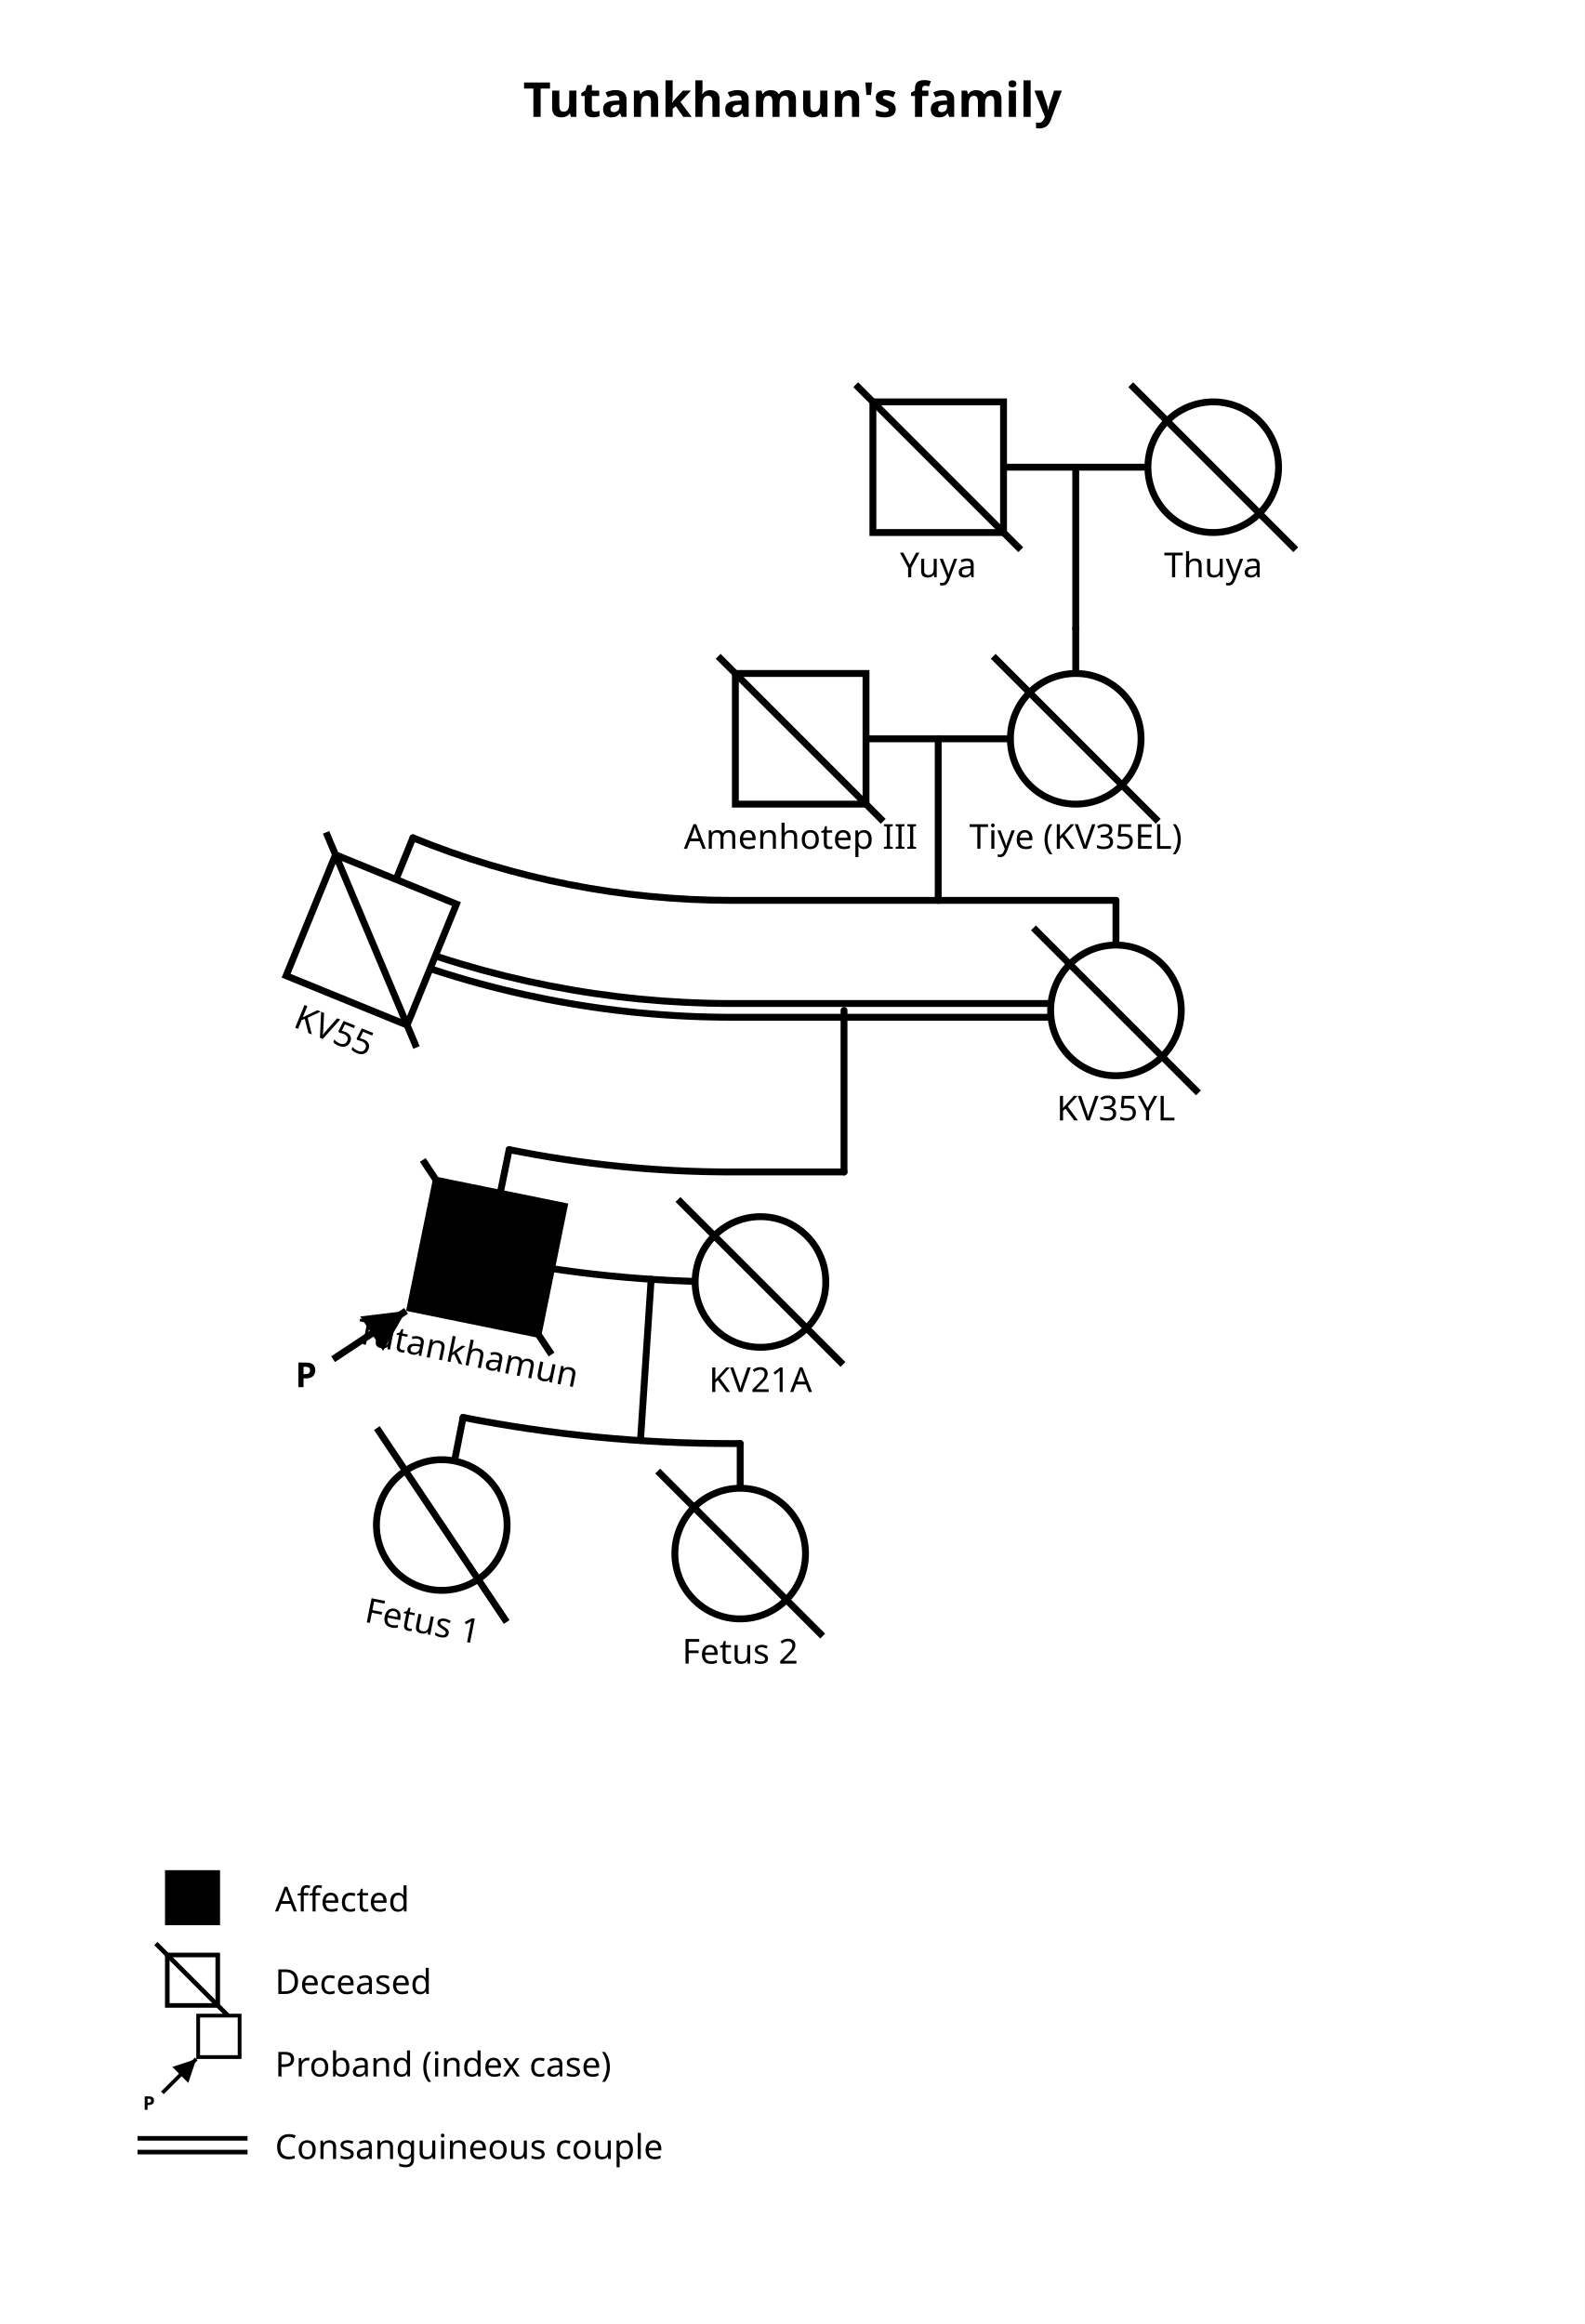
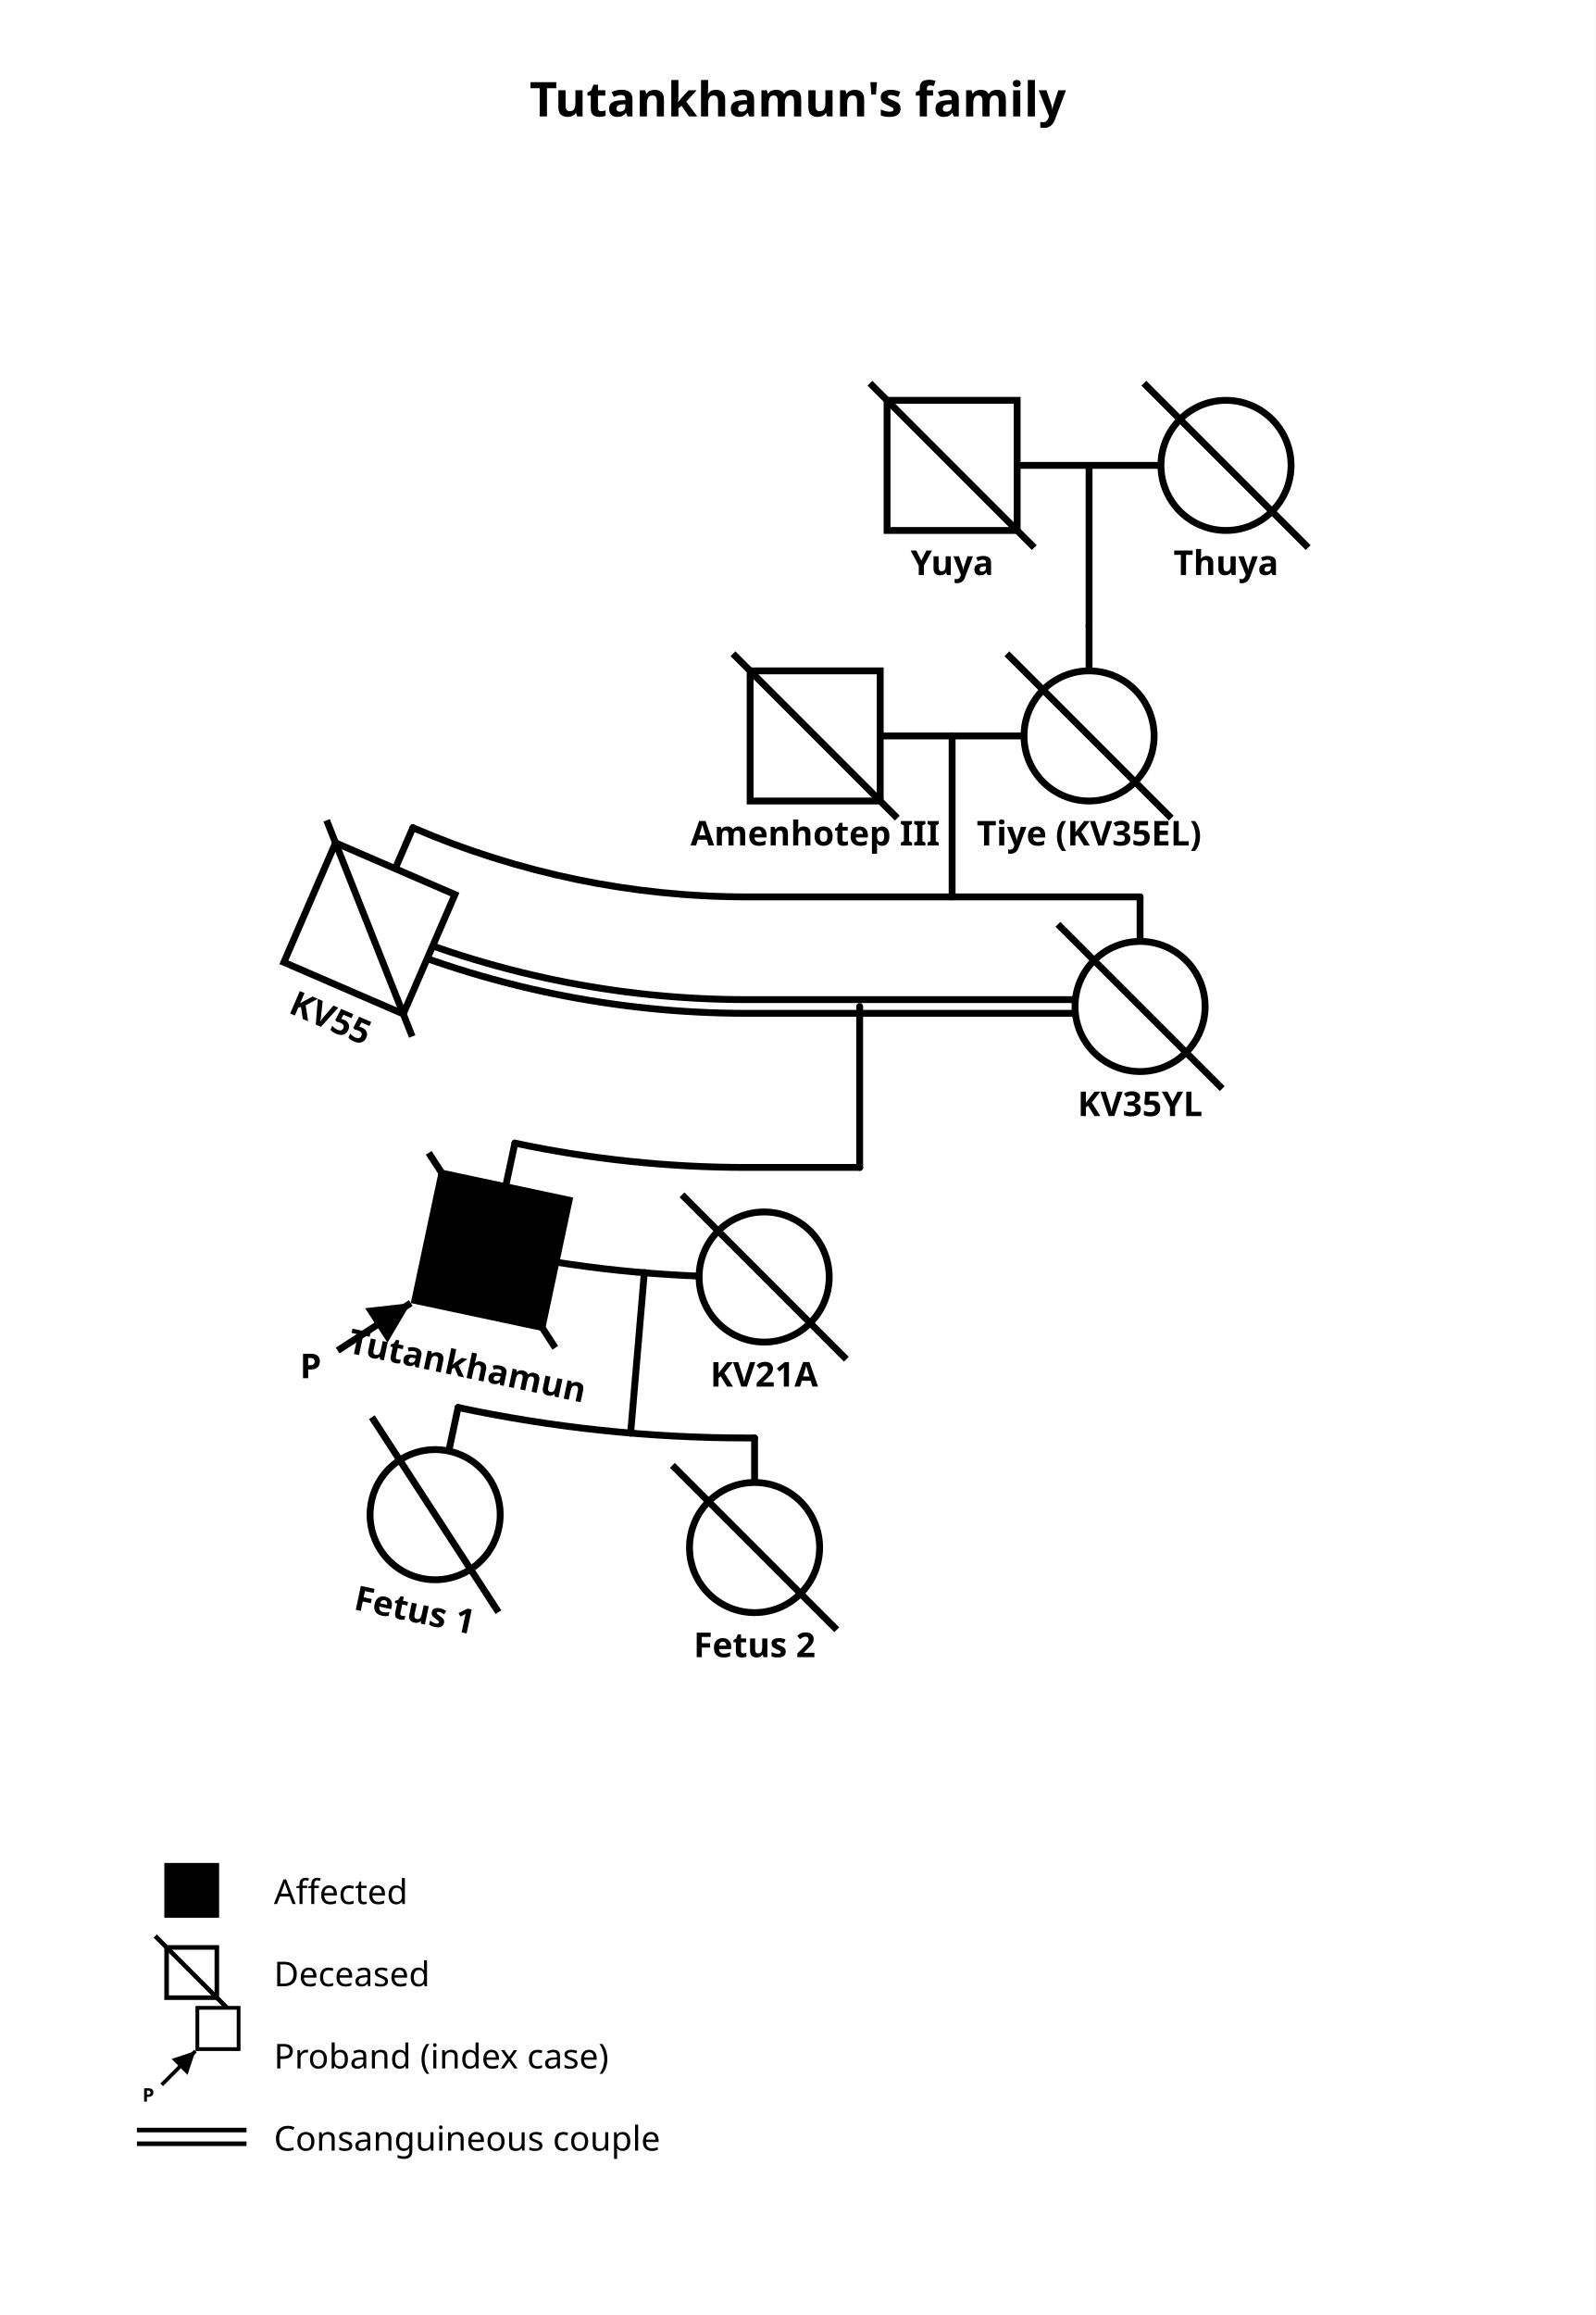
- <svg xmlns="http://www.w3.org/2000/svg" height="676" viewBox="0 0 461 676" width="461">
+ <svg xmlns="http://www.w3.org/2000/svg" height="676" viewBox="0 0 466 676" width="466">
  <defs>
    <marker id="proband-arrowhead" markerHeight="6" markerWidth="6" orient="auto" refX="6" refY="3">
      <path d="M 0 0 L 6 3 L 0 6 Z" fill="black" />
    </marker>
  </defs>
-   <rect fill="white" height="676" width="461" />
+   <rect fill="white" height="676" width="466" />
  <g class="chart-title">
-     <text fill="black" font-family="sans-serif" font-size="14" font-weight="bold" style="user-select:none" text-anchor="middle" x="230.5" y="34">Tutankhamun's family</text>
+     <text fill="black" font-family="sans-serif" font-size="14" font-weight="bold" style="user-select:none" text-anchor="middle" x="233" y="34">Tutankhamun's family</text>
  </g>
-   <g transform="translate(312.9 15.9)">
+   <g transform="translate(318.1 15.9)">
    <path d="M -40 120 L 40 120" fill="none" stroke="black" stroke-linecap="round" stroke-width="2" />
    <line fill="none" stroke="black" stroke-linecap="round" stroke-width="2" x1="0" x2="0" y1="120" y2="167" />
    <line fill="none" stroke="black" stroke-linecap="round" stroke-width="2" x1="0" x2="0" y1="167" y2="179" />
    <path d="M -80 199 L 0 199" fill="none" stroke="black" stroke-linecap="round" stroke-width="2" />
    <line fill="none" stroke="black" stroke-linecap="round" stroke-width="2" x1="-40" x2="-40" y1="199" y2="246" />
-     <path d="M -192.8 227.8 A 246 246 0 0 0 -100 246 L 11.7 246" fill="none" stroke="black" stroke-linecap="round" stroke-width="2" />
-     <line fill="none" stroke="black" stroke-linecap="round" stroke-width="2" x1="-192.8" x2="-197.3" y1="227.8" y2="238.9" />
-     <line fill="none" stroke="black" stroke-linecap="round" stroke-width="2" x1="11.7" x2="11.7" y1="246" y2="258" />
-     <path d="M -204.1 255.6 A 276 276 0 0 0 -100 276 L 11.7 276" fill="none" stroke="black" stroke-linecap="round" stroke-width="2" />
-     <path d="M -205.6 259.3 A 280 280 0 0 0 -100 280 L 11.7 280" fill="none" stroke="black" stroke-linecap="round" stroke-width="2" />
-     <line fill="none" stroke="black" stroke-linecap="round" stroke-width="2" x1="-67.4" x2="-67.4" y1="278" y2="325" />
-     <path d="M -164.8 318.5 A 325 325 0 0 0 -100 325 L -67.4 325" fill="none" stroke="black" stroke-linecap="round" stroke-width="2" />
-     <line fill="none" stroke="black" stroke-linecap="round" stroke-width="2" x1="-164.8" x2="-167.2" y1="318.5" y2="330.2" />
-     <path d="M -171.2 349.8 A 357 357 0 0 0 -100 357 L -91.7 357" fill="none" stroke="black" stroke-linecap="round" stroke-width="2" />
-     <line fill="none" stroke="black" stroke-linecap="round" stroke-width="2" x1="-123.5" x2="-126.6" y1="356.2" y2="403.1" />
-     <path d="M -178.2 396.4 A 404 404 0 0 0 -100 404 L -97.6 404" fill="none" stroke="black" stroke-linecap="round" stroke-width="2" />
-     <line fill="none" stroke="black" stroke-linecap="round" stroke-width="2" x1="-178.2" x2="-180.5" y1="396.4" y2="408.1" />
-     <line fill="none" stroke="black" stroke-linecap="round" stroke-width="2" x1="-97.6" x2="-97.6" y1="404" y2="416" />
+     <path d="M -197.5 225.8 A 246 246 0 0 0 -100 246 L 14.9 246" fill="none" stroke="black" stroke-linecap="round" stroke-width="2" />
+     <line fill="none" stroke="black" stroke-linecap="round" stroke-width="2" x1="-197.5" x2="-202.3" y1="225.8" y2="236.9" />
+     <line fill="none" stroke="black" stroke-linecap="round" stroke-width="2" x1="14.9" x2="14.9" y1="246" y2="258" />
+     <path d="M -209.4 253.4 A 276 276 0 0 0 -100 276 L 14.9 276" fill="none" stroke="black" stroke-linecap="round" stroke-width="2" />
+     <path d="M -211 257.1 A 280 280 0 0 0 -100 280 L 14.9 280" fill="none" stroke="black" stroke-linecap="round" stroke-width="2" />
+     <line fill="none" stroke="black" stroke-linecap="round" stroke-width="2" x1="-67" x2="-67" y1="278" y2="325" />
+     <path d="M -167.7 317.9 A 325 325 0 0 0 -100 325 L -67 325" fill="none" stroke="black" stroke-linecap="round" stroke-width="2" />
+     <line fill="none" stroke="black" stroke-linecap="round" stroke-width="2" x1="-167.7" x2="-170.2" y1="317.9" y2="329.6" />
+     <path d="M -174.4 349.2 A 357 357 0 0 0 -100 357 L -94.9 357" fill="none" stroke="black" stroke-linecap="round" stroke-width="2" />
+     <line fill="none" stroke="black" stroke-linecap="round" stroke-width="2" x1="-129.9" x2="-133.9" y1="355.7" y2="402.6" />
+     <path d="M -184.3 395.1 A 404 404 0 0 0 -100 404 L -97.7 404" fill="none" stroke="black" stroke-linecap="round" stroke-width="2" />
+     <line fill="none" stroke="black" stroke-linecap="round" stroke-width="2" x1="-184.3" x2="-186.8" y1="395.1" y2="406.8" />
+     <line fill="none" stroke="black" stroke-linecap="round" stroke-width="2" x1="-97.7" x2="-97.7" y1="404" y2="416" />
    <g transform="translate(-40 120) rotate(0)">
      <g transform="translate(-20 -20)">
        <g style="user-select:none" transform="translate(20 20)">
          <g data-name-label="true" pointer-events="none">
-             <text fill="black" font-family="sans-serif" font-size="10" text-anchor="middle" x="0" y="32">Yuya</text>
+             <text fill="black" font-family="sans-serif" font-size="10" font-weight="bold" text-anchor="middle" x="0" y="32">Yuya</text>
          </g>
        </g>
        <g>
          <g>
            <rect fill="white" height="38" stroke="black" stroke-width="2" width="38" x="1" y="1" />
          </g>
        </g>
        <line stroke="black" stroke-width="2" x1="-4" x2="44" y1="-4" y2="44" />
      </g>
    </g>
    <g transform="translate(40 120) rotate(0)">
      <g transform="translate(-20 -20)">
        <g style="user-select:none" transform="translate(20 20)">
          <g data-name-label="true" pointer-events="none">
-             <text fill="black" font-family="sans-serif" font-size="10" text-anchor="middle" x="0" y="32">Thuya</text>
+             <text fill="black" font-family="sans-serif" font-size="10" font-weight="bold" text-anchor="middle" x="0" y="32">Thuya</text>
          </g>
        </g>
        <g>
          <g>
            <circle cx="20" cy="20" fill="white" r="19" stroke="black" stroke-width="2" />
          </g>
        </g>
        <line stroke="black" stroke-width="2" x1="-4" x2="44" y1="-4" y2="44" />
      </g>
    </g>
    <g transform="translate(-80 199) rotate(0)">
      <g transform="translate(-20 -20)">
        <g style="user-select:none" transform="translate(20 20)">
          <g data-name-label="true" pointer-events="none">
-             <text fill="black" font-family="sans-serif" font-size="10" text-anchor="middle" x="0" y="32">Amenhotep III</text>
+             <text fill="black" font-family="sans-serif" font-size="10" font-weight="bold" text-anchor="middle" x="0" y="32">Amenhotep III</text>
          </g>
        </g>
        <g>
          <g>
            <rect fill="white" height="38" stroke="black" stroke-width="2" width="38" x="1" y="1" />
          </g>
        </g>
        <line stroke="black" stroke-width="2" x1="-4" x2="44" y1="-4" y2="44" />
      </g>
    </g>
    <g transform="translate(0 199) rotate(0)">
      <g transform="translate(-20 -20)">
        <g style="user-select:none" transform="translate(20 20)">
          <g data-name-label="true" pointer-events="none">
-             <text fill="black" font-family="sans-serif" font-size="10" text-anchor="middle" x="0" y="32">Tiye (KV35EL)</text>
-           </g>
-         </g>
-         <g>
-           <g>
-             <circle cx="20" cy="20" fill="white" r="19" stroke="black" stroke-width="2" />
-           </g>
-         </g>
-         <line stroke="black" stroke-width="2" x1="-4" x2="44" y1="-4" y2="44" />
-       </g>
-     </g>
-     <g transform="translate(11.7 278) rotate(0)">
-       <g transform="translate(-20 -20)">
-         <g style="user-select:none" transform="translate(20 20)">
-           <g data-name-label="true" pointer-events="none">
-             <text fill="black" font-family="sans-serif" font-size="10" text-anchor="middle" x="0" y="32">KV35YL</text>
-           </g>
-         </g>
-         <g>
-           <g>
-             <circle cx="20" cy="20" fill="white" r="19" stroke="black" stroke-width="2" />
-           </g>
-         </g>
-         <line stroke="black" stroke-width="2" x1="-4" x2="44" y1="-4" y2="44" />
-       </g>
-     </g>
-     <g transform="translate(-204.9 257.5) rotate(22.2)">
-       <g transform="translate(-20 -20)">
-         <g style="user-select:none" transform="translate(20 20)">
-           <g data-name-label="true" pointer-events="none">
-             <text fill="black" font-family="sans-serif" font-size="10" text-anchor="middle" x="0" y="32">KV55</text>
+             <text fill="black" font-family="sans-serif" font-size="10" font-weight="bold" text-anchor="middle" x="0" y="32">Tiye (KV35EL)</text>
+           </g>
+         </g>
+         <g>
+           <g>
+             <circle cx="20" cy="20" fill="white" r="19" stroke="black" stroke-width="2" />
+           </g>
+         </g>
+         <line stroke="black" stroke-width="2" x1="-4" x2="44" y1="-4" y2="44" />
+       </g>
+     </g>
+     <g transform="translate(14.9 278) rotate(0)">
+       <g transform="translate(-20 -20)">
+         <g style="user-select:none" transform="translate(20 20)">
+           <g data-name-label="true" pointer-events="none">
+             <text fill="black" font-family="sans-serif" font-size="10" font-weight="bold" text-anchor="middle" x="0" y="32">KV35YL</text>
+           </g>
+         </g>
+         <g>
+           <g>
+             <circle cx="20" cy="20" fill="white" r="19" stroke="black" stroke-width="2" />
+           </g>
+         </g>
+         <line stroke="black" stroke-width="2" x1="-4" x2="44" y1="-4" y2="44" />
+       </g>
+     </g>
+     <g transform="translate(-210.2 255.2) rotate(23.4)">
+       <g transform="translate(-20 -20)">
+         <g style="user-select:none" transform="translate(20 20)">
+           <g data-name-label="true" pointer-events="none">
+             <text fill="black" font-family="sans-serif" font-size="10" font-weight="bold" text-anchor="middle" x="0" y="32">KV55</text>
          </g>
        </g>
        <g>
          <g>
            <rect fill="white" height="38" stroke="black" stroke-width="2" width="38" x="1" y="1" />
          </g>
        </g>
        <line stroke="black" stroke-width="2" x1="-4" x2="44" y1="-4" y2="44" />
      </g>
    </g>
-     <g transform="translate(-171.2 349.8) rotate(11.5)">
-       <g transform="translate(-20 -20)">
-         <g style="user-select:none" transform="translate(20 20)">
-           <g data-name-label="true" pointer-events="none">
-             <text fill="black" font-family="sans-serif" font-size="10" text-anchor="middle" x="0" y="32">Tutankhamun</text>
+     <g transform="translate(-174.4 349.2) rotate(12)">
+       <g transform="translate(-20 -20)">
+         <g style="user-select:none" transform="translate(20 20)">
+           <g data-name-label="true" pointer-events="none">
+             <text fill="black" font-family="sans-serif" font-size="10" font-weight="bold" text-anchor="middle" x="0" y="38">Tutankhamun</text>
          </g>
        </g>
        <g>
          <g>
            <rect fill="black" height="38" stroke="black" stroke-width="2" width="38" x="1" y="1" />
          </g>
        </g>
        <line stroke="black" stroke-width="2" x1="-4" x2="44" y1="-4" y2="44" />
        <g data-arrow="proband">
          <line marker-end="url(#proband-arrowhead)" stroke="black" stroke-width="2" x1="-18" x2="0" y1="58" y2="40" />
-           <rect fill="white" height="10" transform="rotate(-11.5 -22 62)" width="8.5" x="-30" y="58" />
-           <text data-proband-letter="true" fill="black" font-family="sans-serif" font-size="10" font-weight="bold" style="user-select:none" text-anchor="end" transform="rotate(-11.5 -22 62)" x="-22" y="67">P</text>
-         </g>
-       </g>
-     </g>
-     <g transform="translate(-91.7 357) rotate(0)">
-       <g transform="translate(-20 -20)">
-         <g style="user-select:none" transform="translate(20 20)">
-           <g data-name-label="true" pointer-events="none">
-             <text fill="black" font-family="sans-serif" font-size="10" text-anchor="middle" x="0" y="32">KV21A</text>
-           </g>
-         </g>
-         <g>
-           <g>
-             <circle cx="20" cy="20" fill="white" r="19" stroke="black" stroke-width="2" />
-           </g>
-         </g>
-         <line stroke="black" stroke-width="2" x1="-4" x2="44" y1="-4" y2="44" />
-       </g>
-     </g>
-     <g transform="translate(-97.6 436) rotate(0)">
-       <g transform="translate(-20 -20)">
-         <g style="user-select:none" transform="translate(20 20)">
-           <g data-name-label="true" pointer-events="none">
-             <text fill="black" font-family="sans-serif" font-size="10" text-anchor="middle" x="0" y="32">Fetus 2</text>
-           </g>
-         </g>
-         <g>
-           <g>
-             <circle cx="20" cy="20" fill="white" r="19" stroke="black" stroke-width="2" />
-           </g>
-         </g>
-         <line stroke="black" stroke-width="2" x1="-4" x2="44" y1="-4" y2="44" />
-       </g>
-     </g>
-     <g transform="translate(-184.4 427.7) rotate(11.2)">
-       <g transform="translate(-20 -20)">
-         <g style="user-select:none" transform="translate(20 20)">
-           <g data-name-label="true" pointer-events="none">
-             <text fill="black" font-family="sans-serif" font-size="10" text-anchor="middle" x="0" y="32">Fetus 1</text>
+           <rect fill="white" height="10" transform="rotate(-12 -22 62)" width="8.5" x="-30" y="58" />
+           <text data-proband-letter="true" fill="black" font-family="sans-serif" font-size="10" font-weight="bold" style="user-select:none" text-anchor="end" transform="rotate(-12 -22 62)" x="-22" y="67">P</text>
+         </g>
+       </g>
+     </g>
+     <g transform="translate(-94.9 357) rotate(0)">
+       <g transform="translate(-20 -20)">
+         <g style="user-select:none" transform="translate(20 20)">
+           <g data-name-label="true" pointer-events="none">
+             <text fill="black" font-family="sans-serif" font-size="10" font-weight="bold" text-anchor="middle" x="0" y="32">KV21A</text>
+           </g>
+         </g>
+         <g>
+           <g>
+             <circle cx="20" cy="20" fill="white" r="19" stroke="black" stroke-width="2" />
+           </g>
+         </g>
+         <line stroke="black" stroke-width="2" x1="-4" x2="44" y1="-4" y2="44" />
+       </g>
+     </g>
+     <g transform="translate(-97.7 436) rotate(0)">
+       <g transform="translate(-20 -20)">
+         <g style="user-select:none" transform="translate(20 20)">
+           <g data-name-label="true" pointer-events="none">
+             <text fill="black" font-family="sans-serif" font-size="10" font-weight="bold" text-anchor="middle" x="0" y="32">Fetus 2</text>
+           </g>
+         </g>
+         <g>
+           <g>
+             <circle cx="20" cy="20" fill="white" r="19" stroke="black" stroke-width="2" />
+           </g>
+         </g>
+         <line stroke="black" stroke-width="2" x1="-4" x2="44" y1="-4" y2="44" />
+       </g>
+     </g>
+     <g transform="translate(-191 426.4) rotate(12)">
+       <g transform="translate(-20 -20)">
+         <g style="user-select:none" transform="translate(20 20)">
+           <g data-name-label="true" pointer-events="none">
+             <text fill="black" font-family="sans-serif" font-size="10" font-weight="bold" text-anchor="middle" x="0" y="32">Fetus 1</text>
          </g>
        </g>
        <g>
          <g>
            <circle cx="20" cy="20" fill="white" r="19" stroke="black" stroke-width="2" />
          </g>
        </g>
        <line stroke="black" stroke-width="2" x1="-4" x2="44" y1="-4" y2="44" />
      </g>
    </g>
  </g>
  <g class="pedigree-key" transform="translate(0 540)">
    <g transform="translate(56 12) scale(0.667) translate(-14 -14)">
      <svg height="28" viewBox="-2 -2 28 28" width="28">
        <rect fill="black" height="22" stroke="black" stroke-width="2" width="22" x="1" y="1" />
      </svg>
    </g>
    <text fill="black" font-family="sans-serif" font-size="10" x="80" y="16">Affected</text>
    <g transform="translate(56 36) scale(0.667) translate(-18 -18)">
      <svg height="36" viewBox="-6 -6 36 36" width="36">
        <rect fill="white" height="22" stroke="black" stroke-width="2" width="22" x="1" y="1" />
        <line stroke="black" stroke-width="2" x1="-4" x2="28" y1="-4" y2="28" />
      </svg>
    </g>
    <text fill="black" font-family="sans-serif" font-size="10" x="80" y="40">Deceased</text>
    <g transform="translate(56 60) scale(0.667) translate(-23 -23)">
      <svg height="46" viewBox="-30 -2 56 56" width="46">
        <defs>
          <marker id="legend-arrowhead" markerHeight="6" markerWidth="6" orient="auto" refX="6" refY="3">
            <polygon fill="black" points="0 0, 6 3, 0 6" />
          </marker>
        </defs>
        <rect fill="white" height="22" stroke="black" stroke-width="2" width="22" x="1" y="1" />
        <g data-arrow="proband">
          <line marker-end="url(#legend-arrowhead)" stroke="black" stroke-width="2" x1="-18" x2="0" y1="42" y2="24" />
          <rect fill="white" height="10" width="8.5" x="-30" y="42" />
          <text data-proband-letter="true" fill="black" font-family="sans-serif" font-size="10" font-weight="bold" style="user-select:none" text-anchor="end" x="-22" y="51">P</text>
        </g>
      </svg>
    </g>
    <text fill="black" font-family="sans-serif" font-size="10" x="80" y="64">Proband (index case)</text>
    <g transform="translate(56 84) scale(0.667) translate(-24 -10)">
      <svg height="20" viewBox="0 0 48 20" width="48">
        <line stroke="black" stroke-width="2" x1="0" x2="48" y1="7" y2="7" />
        <line stroke="black" stroke-width="2" x1="0" x2="48" y1="13" y2="13" />
      </svg>
    </g>
    <text fill="black" font-family="sans-serif" font-size="10" x="80" y="88">Consanguineous couple</text>
  </g>
</svg>
